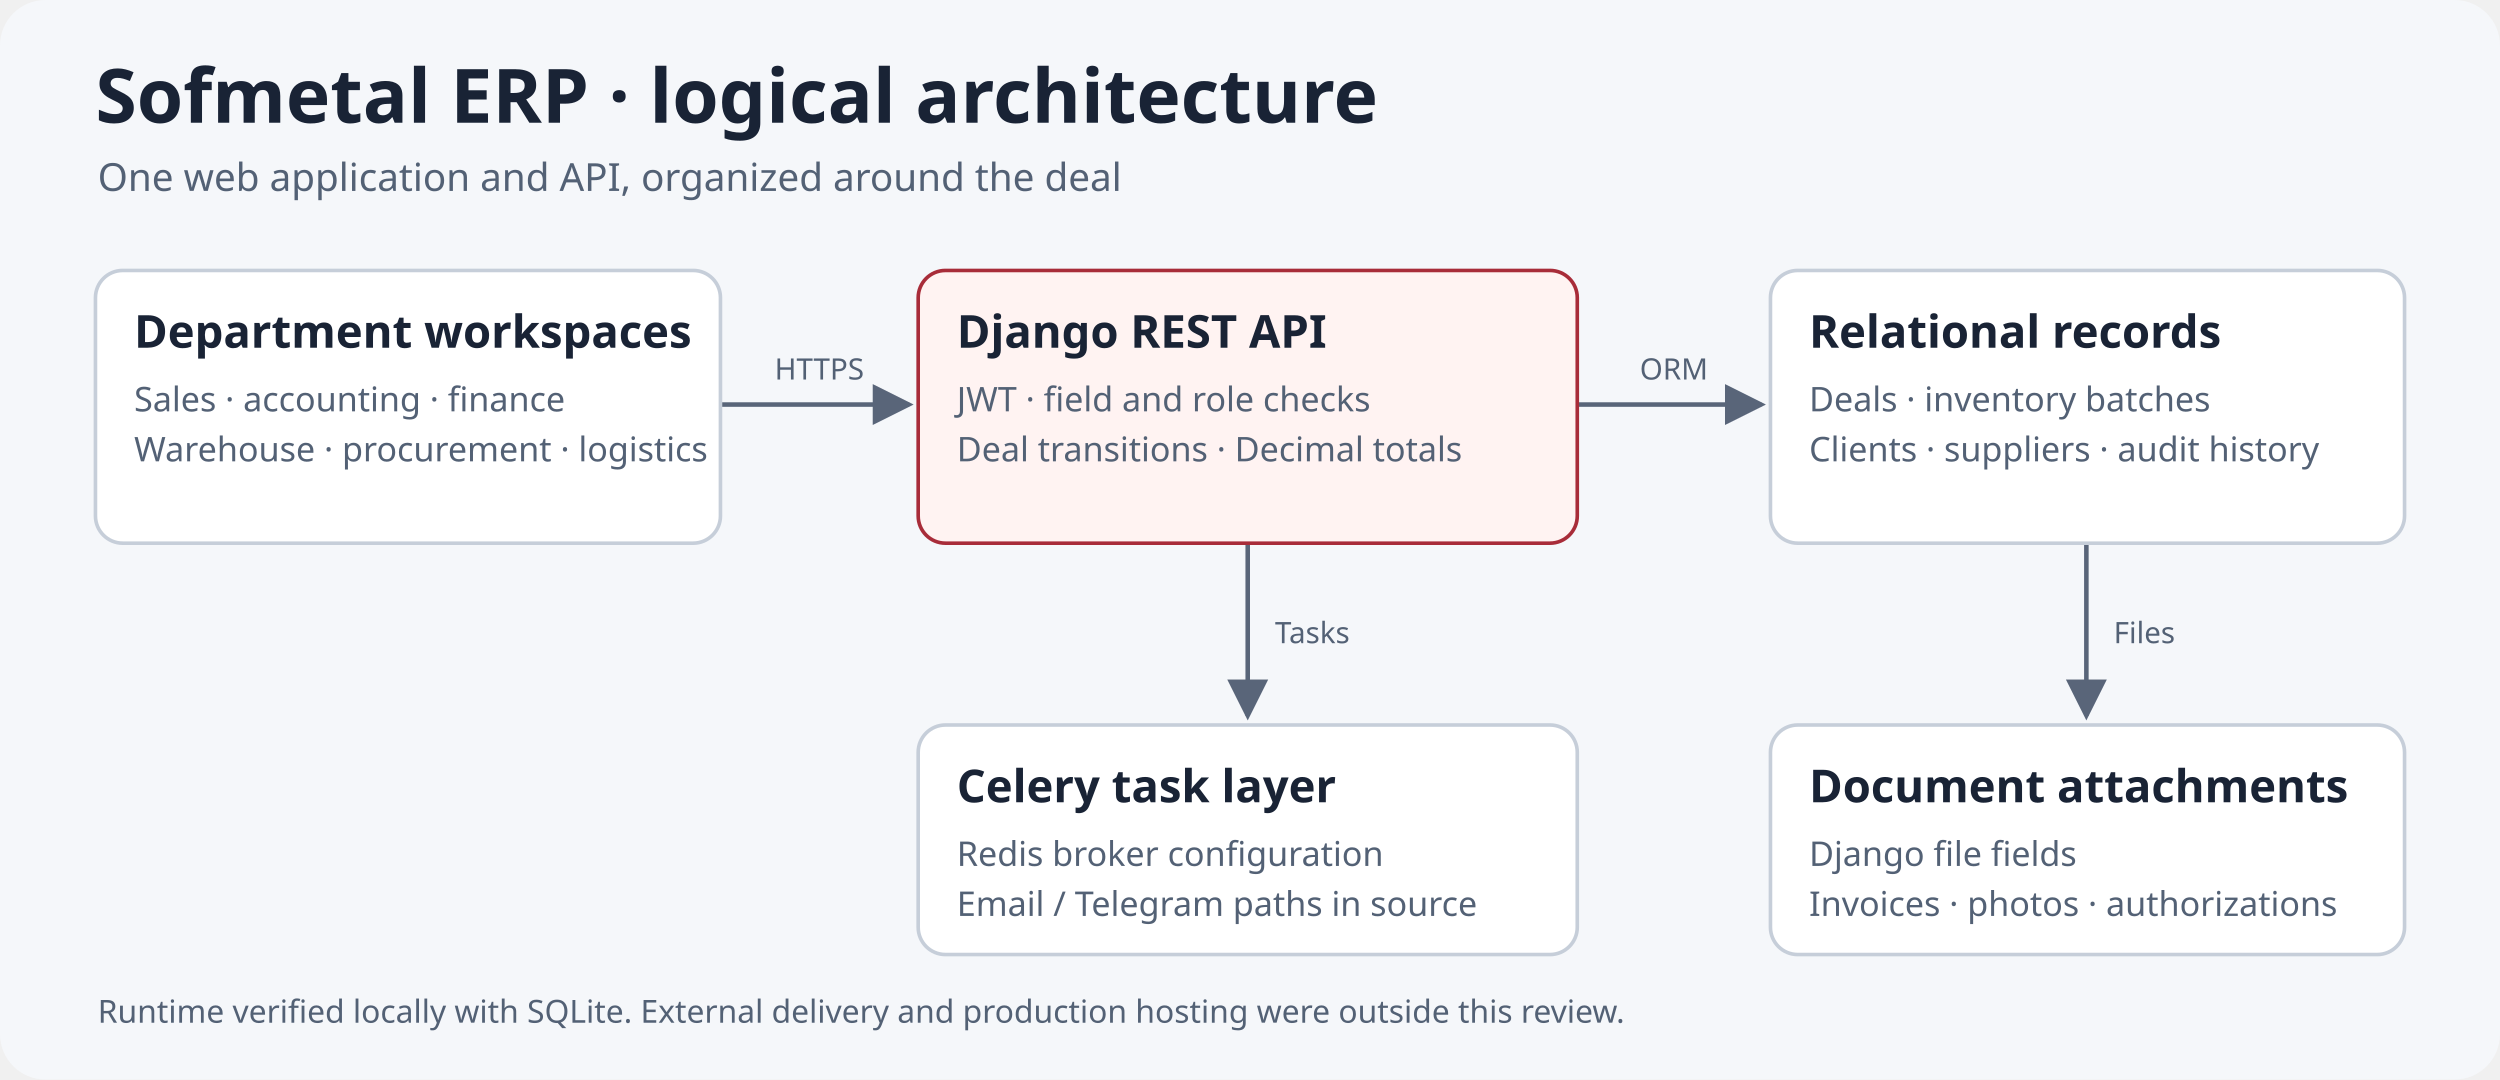
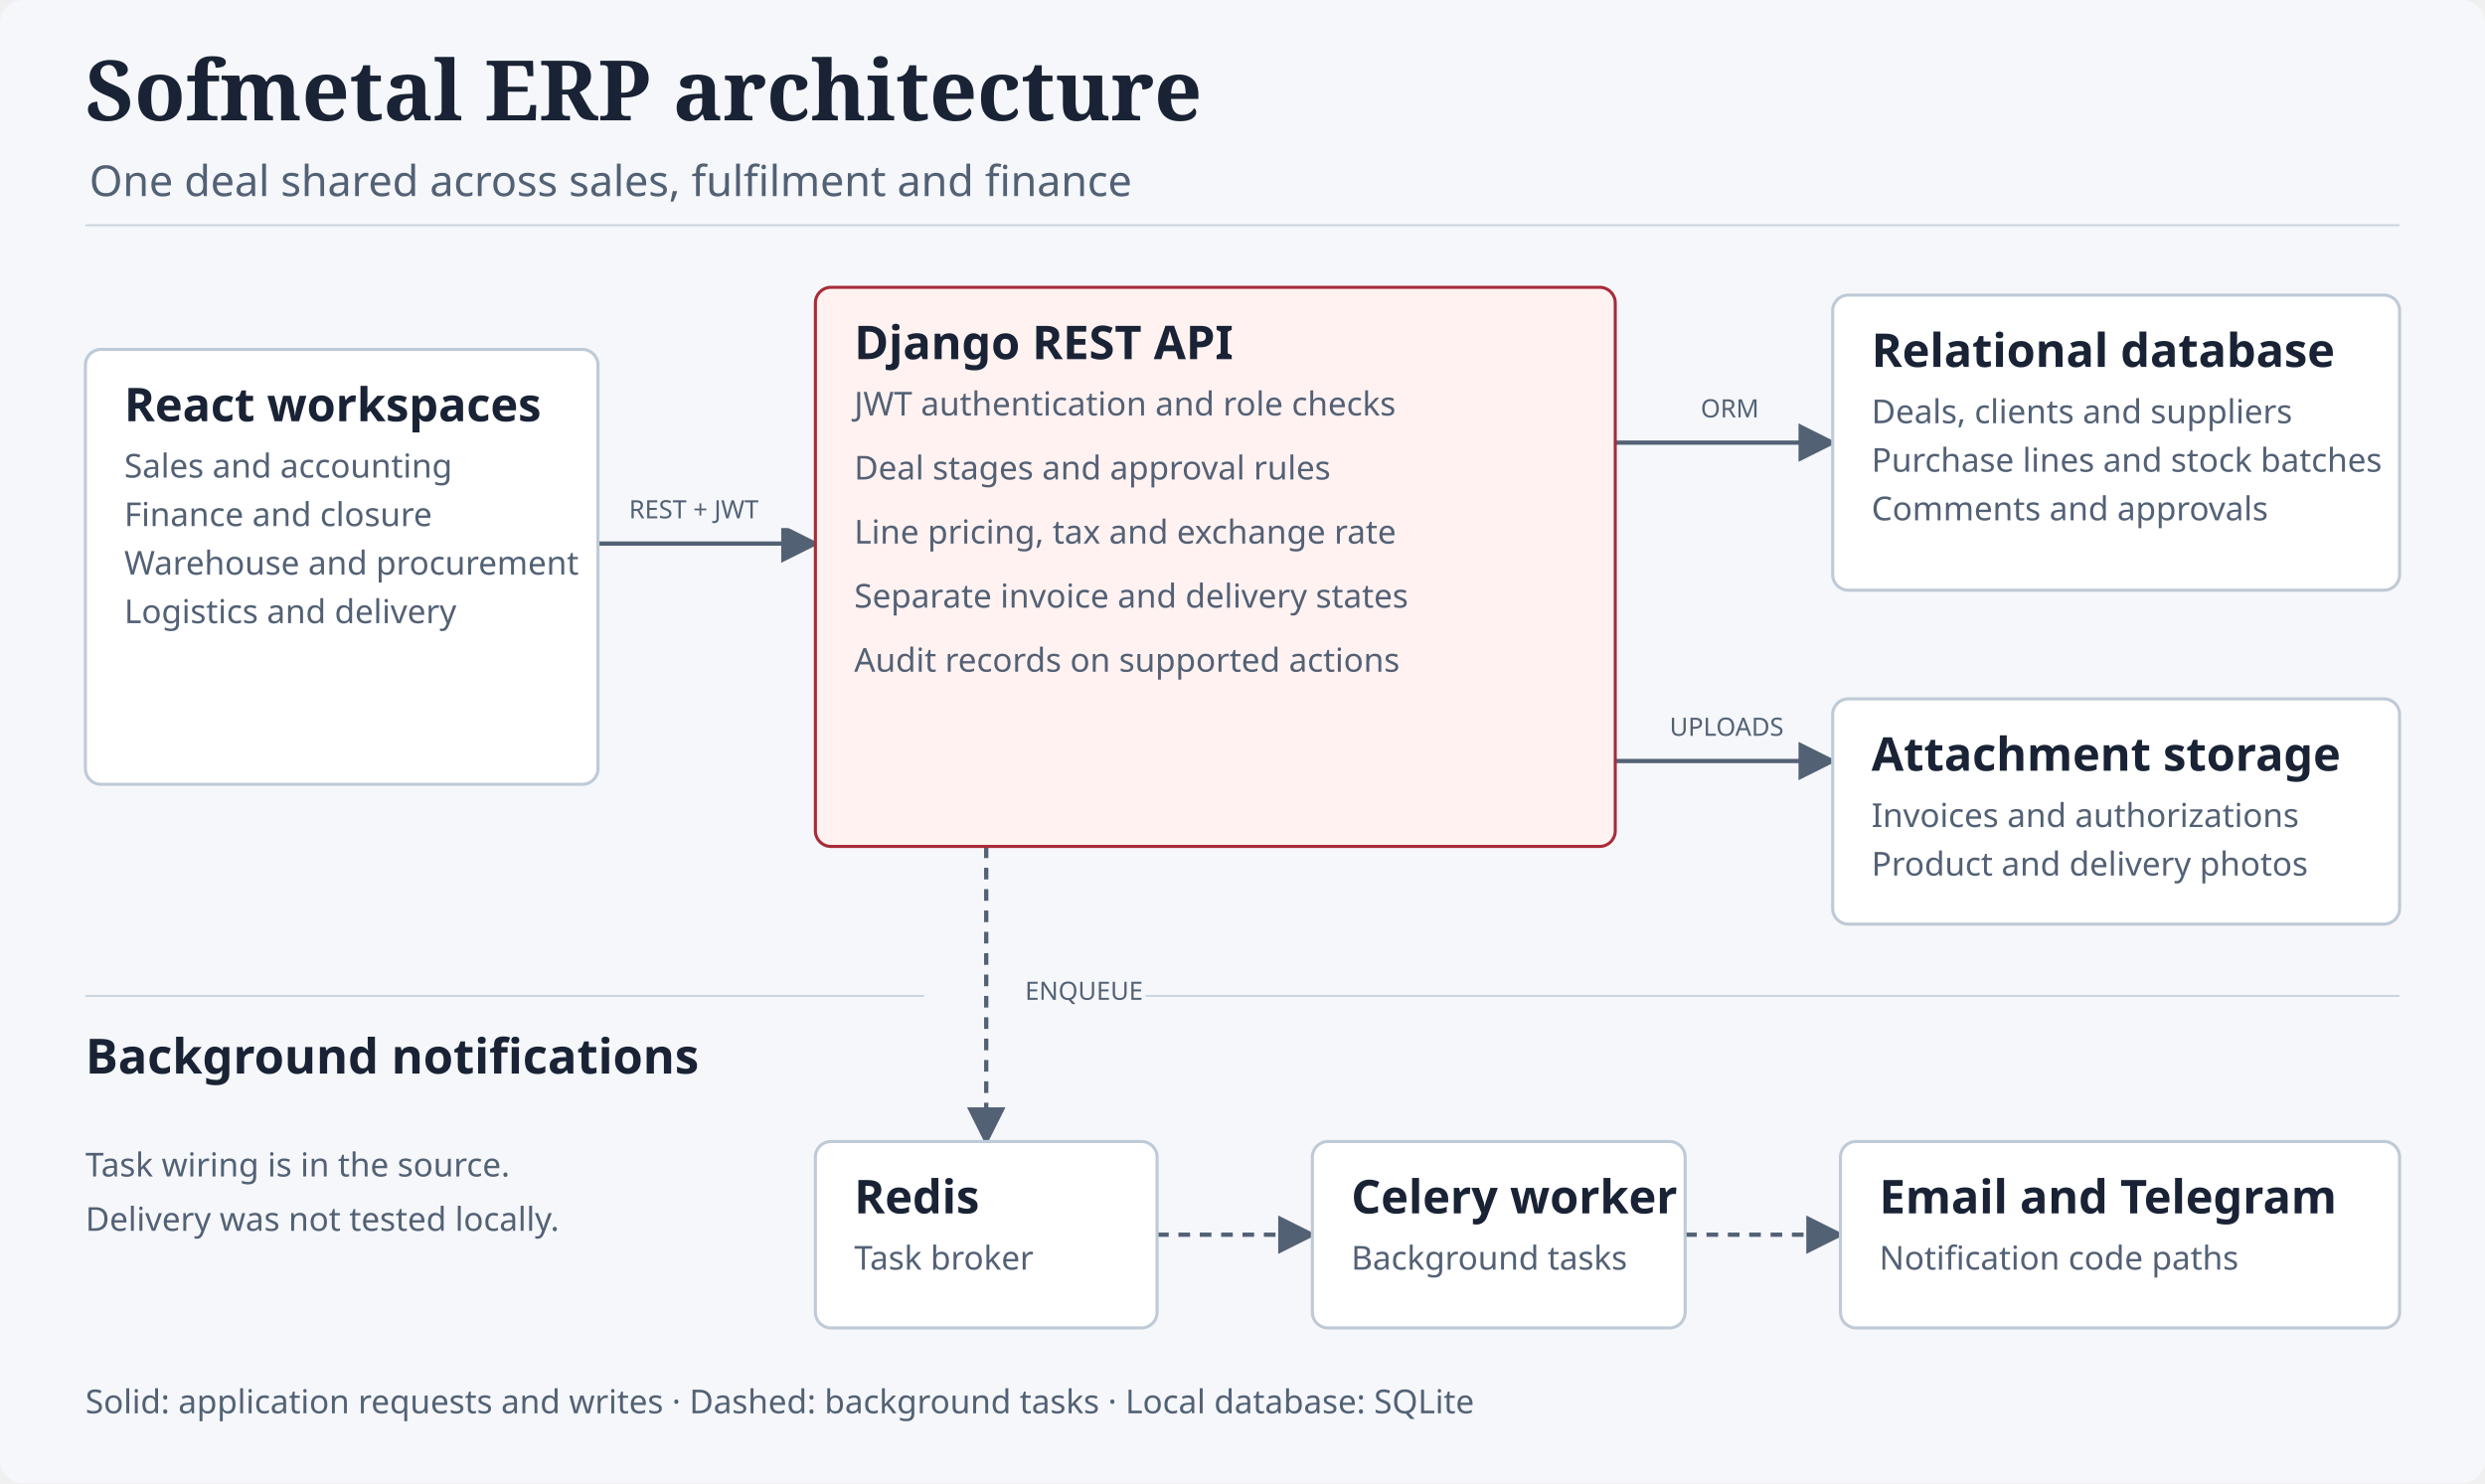
- <svg xmlns="http://www.w3.org/2000/svg" viewBox="0 0 1100 475" role="img" aria-labelledby="title">
+ <svg xmlns="http://www.w3.org/2000/svg" viewBox="0 0 1280 764" role="img" aria-labelledby="sofmetal-architecture-title sofmetal-architecture-desc">
  <defs>
    <marker id="arrow" markerWidth="9" markerHeight="9" refX="8" refY="4.5" orient="auto">
-       <path d="M0 0L9 4.5 0 9Z" fill="#596579" />
+       <path d="M0 0L9 4.5 0 9Z" fill="#536175" />
    </marker>
  </defs>
-   <rect width="1100" height="475" rx="20" fill="#f5f7fa" />
-   <text x="42" y="54" font-family="system-ui,sans-serif" font-size="33" font-weight="700" fill="#192335">Sofmetal ERP · logical architecture</text>
-   <text x="43" y="84" font-family="system-ui,sans-serif" font-size="17" fill="#536175">One web application and API, organized around the deal</text>
-   <path d="M317 178L400 178" stroke="#596579" stroke-width="2" marker-end="url(#arrow)" />
-   <text x="360.5" y="167.0" text-anchor="middle" font-family="system-ui,sans-serif" font-size="13" fill="#536175">HTTPS</text>
-   <path d="M694 178L775 178" stroke="#596579" stroke-width="2" marker-end="url(#arrow)" />
-   <text x="736.5" y="167.0" text-anchor="middle" font-family="system-ui,sans-serif" font-size="13" fill="#536175">ORM</text>
-   <path d="M549 239L549 315" stroke="#596579" stroke-width="2" marker-end="url(#arrow)" />
-   <text x="561.0" y="283.0" text-anchor="start" font-family="system-ui,sans-serif" font-size="13" fill="#536175">Tasks</text>
-   <path d="M918 239L918 315" stroke="#596579" stroke-width="2" marker-end="url(#arrow)" />
-   <text x="930.0" y="283.0" text-anchor="start" font-family="system-ui,sans-serif" font-size="13" fill="#536175">Files</text>
-   <rect x="42" y="119" width="275" height="120" rx="12" fill="#ffffff" stroke="#c6ced9" stroke-width="1.6" />
-   <text x="59" y="153" font-family="system-ui,sans-serif" font-size="20" font-weight="700" fill="#192335">Department workspaces</text>
-   <text x="59" y="181" font-family="system-ui,sans-serif" font-size="15" fill="#536175">Sales · accounting · finance</text>
-   <text x="59" y="203" font-family="system-ui,sans-serif" font-size="15" fill="#536175">Warehouse · procurement · logistics</text>
-   <rect x="404" y="119" width="290" height="120" rx="12" fill="#fff3f2" stroke="#a82c39" stroke-width="1.6" />
-   <text x="421" y="153" font-family="system-ui,sans-serif" font-size="20" font-weight="700" fill="#192335">Django REST API</text>
-   <text x="421" y="181" font-family="system-ui,sans-serif" font-size="15" fill="#536175">JWT · field and role checks</text>
-   <text x="421" y="203" font-family="system-ui,sans-serif" font-size="15" fill="#536175">Deal transitions · Decimal totals</text>
-   <rect x="779" y="119" width="279" height="120" rx="12" fill="#ffffff" stroke="#c6ced9" stroke-width="1.6" />
-   <text x="796" y="153" font-family="system-ui,sans-serif" font-size="20" font-weight="700" fill="#192335">Relational records</text>
-   <text x="796" y="181" font-family="system-ui,sans-serif" font-size="15" fill="#536175">Deals · inventory batches</text>
-   <text x="796" y="203" font-family="system-ui,sans-serif" font-size="15" fill="#536175">Clients · suppliers · audit history</text>
-   <rect x="404" y="319" width="290" height="101" rx="12" fill="#ffffff" stroke="#c6ced9" stroke-width="1.6" />
-   <text x="421" y="353" font-family="system-ui,sans-serif" font-size="20" font-weight="700" fill="#192335">Celery task layer</text>
-   <text x="421" y="381" font-family="system-ui,sans-serif" font-size="15" fill="#536175">Redis broker configuration</text>
-   <text x="421" y="403" font-family="system-ui,sans-serif" font-size="15" fill="#536175">Email / Telegram paths in source</text>
-   <rect x="779" y="319" width="279" height="101" rx="12" fill="#ffffff" stroke="#c6ced9" stroke-width="1.6" />
-   <text x="796" y="353" font-family="system-ui,sans-serif" font-size="20" font-weight="700" fill="#192335">Document attachments</text>
-   <text x="796" y="381" font-family="system-ui,sans-serif" font-size="15" fill="#536175">Django file fields</text>
-   <text x="796" y="403" font-family="system-ui,sans-serif" font-size="15" fill="#536175">Invoices · photos · authorizations</text>
-   <text x="43" y="450" font-family="system-ui,sans-serif" font-size="14" fill="#536175">Runtime verified locally with SQLite. External delivery and production hosting were outside this review.</text>
+   <rect width="1280" height="764" rx="12" fill="#f5f7fa" />
+   <text x="44" y="62" font-family="Georgia,serif" font-size="43" font-weight="700" fill="#192335">Sofmetal ERP architecture</text>
+   <text x="46" y="101" font-family="system-ui,sans-serif" font-size="22" font-weight="400" fill="#536175">One deal shared across sales, fulfilment and finance</text>
+   <path d="M44 116H1236 M44 513H476 M554 513H1236" stroke="#ccd4de" stroke-width="1" />
+   <path d="M308 280L420 280" fill="none" stroke="#536175" stroke-width="2.2" marker-end="url(#arrow)" />
+   <rect x="318" y="254" width="92" height="18" fill="#f5f7fa" />
+   <text x="324" y="267" font-family="system-ui,sans-serif" font-size="13" font-weight="400" fill="#536175">REST + JWT</text>
+   <path d="M832 228L944 228" fill="none" stroke="#536175" stroke-width="2.2" marker-end="url(#arrow)" />
+   <rect x="870" y="202" width="36" height="18" fill="#f5f7fa" />
+   <text x="876" y="215" font-family="system-ui,sans-serif" font-size="13" font-weight="400" fill="#536175">ORM</text>
+   <path d="M832 392L944 392" fill="none" stroke="#536175" stroke-width="2.2" marker-end="url(#arrow)" />
+   <rect x="854" y="366" width="68" height="18" fill="#f5f7fa" />
+   <text x="860" y="379" font-family="system-ui,sans-serif" font-size="13" font-weight="400" fill="#536175">UPLOADS</text>
+   <path d="M508 436L508 588" fill="none" stroke="#536175" stroke-width="2.2" stroke-dasharray="6 5" marker-end="url(#arrow)" />
+   <rect x="522" y="502" width="68" height="18" fill="#f5f7fa" />
+   <text x="528" y="515" font-family="system-ui,sans-serif" font-size="13" font-weight="400" fill="#536175">ENQUEUE</text>
+   <path d="M596 636L676 636" fill="none" stroke="#536175" stroke-width="2.2" stroke-dasharray="6 5" marker-end="url(#arrow)" />
+   <path d="M868 636L948 636" fill="none" stroke="#536175" stroke-width="2.2" stroke-dasharray="6 5" marker-end="url(#arrow)" />
+   <rect x="44" y="180" width="264" height="224" rx="8" fill="#ffffff" stroke="#bfcad7" stroke-width="1.6" />
+   <text x="64" y="217" font-family="system-ui,sans-serif" font-size="24" font-weight="700" fill="#192335">React workspaces</text>
+   <text x="64" y="246" font-family="system-ui,sans-serif" font-size="17" font-weight="400" fill="#536175">Sales and accounting</text>
+   <text x="64" y="271" font-family="system-ui,sans-serif" font-size="17" font-weight="400" fill="#536175">Finance and closure</text>
+   <text x="64" y="296" font-family="system-ui,sans-serif" font-size="17" font-weight="400" fill="#536175">Warehouse and procurement</text>
+   <text x="64" y="321" font-family="system-ui,sans-serif" font-size="17" font-weight="400" fill="#536175">Logistics and delivery</text>
+   <rect x="420" y="148" width="412" height="288" rx="8" fill="#fff2f1" stroke="#a82c39" stroke-width="1.6" />
+   <text x="440" y="185" font-family="system-ui,sans-serif" font-size="24" font-weight="700" fill="#192335">Django REST API</text>
+   <text x="440" y="214" font-family="system-ui,sans-serif" font-size="17" font-weight="400" fill="#536175">JWT authentication and role checks</text>
+   <text x="440" y="247" font-family="system-ui,sans-serif" font-size="17" font-weight="400" fill="#536175">Deal stages and approval rules</text>
+   <text x="440" y="280" font-family="system-ui,sans-serif" font-size="17" font-weight="400" fill="#536175">Line pricing, tax and exchange rate</text>
+   <text x="440" y="313" font-family="system-ui,sans-serif" font-size="17" font-weight="400" fill="#536175">Separate invoice and delivery states</text>
+   <text x="440" y="346" font-family="system-ui,sans-serif" font-size="17" font-weight="400" fill="#536175">Audit records on supported actions</text>
+   <rect x="944" y="152" width="292" height="152" rx="8" fill="#ffffff" stroke="#bfcad7" stroke-width="1.6" />
+   <text x="964" y="189" font-family="system-ui,sans-serif" font-size="24" font-weight="700" fill="#192335">Relational database</text>
+   <text x="964" y="218" font-family="system-ui,sans-serif" font-size="17" font-weight="400" fill="#536175">Deals, clients and suppliers</text>
+   <text x="964" y="243" font-family="system-ui,sans-serif" font-size="17" font-weight="400" fill="#536175">Purchase lines and stock batches</text>
+   <text x="964" y="268" font-family="system-ui,sans-serif" font-size="17" font-weight="400" fill="#536175">Comments and approvals</text>
+   <rect x="944" y="360" width="292" height="116" rx="8" fill="#ffffff" stroke="#bfcad7" stroke-width="1.6" />
+   <text x="964" y="397" font-family="system-ui,sans-serif" font-size="24" font-weight="700" fill="#192335">Attachment storage</text>
+   <text x="964" y="426" font-family="system-ui,sans-serif" font-size="17" font-weight="400" fill="#536175">Invoices and authorizations</text>
+   <text x="964" y="451" font-family="system-ui,sans-serif" font-size="17" font-weight="400" fill="#536175">Product and delivery photos</text>
+   <rect x="420" y="588" width="176" height="96" rx="8" fill="#ffffff" stroke="#bfcad7" stroke-width="1.6" />
+   <text x="440" y="625" font-family="system-ui,sans-serif" font-size="24" font-weight="700" fill="#192335">Redis</text>
+   <text x="440" y="654" font-family="system-ui,sans-serif" font-size="17" font-weight="400" fill="#536175">Task broker</text>
+   <rect x="676" y="588" width="192" height="96" rx="8" fill="#ffffff" stroke="#bfcad7" stroke-width="1.6" />
+   <text x="696" y="625" font-family="system-ui,sans-serif" font-size="24" font-weight="700" fill="#192335">Celery worker</text>
+   <text x="696" y="654" font-family="system-ui,sans-serif" font-size="17" font-weight="400" fill="#536175">Background tasks</text>
+   <rect x="948" y="588" width="288" height="96" rx="8" fill="#ffffff" stroke="#bfcad7" stroke-width="1.6" />
+   <text x="968" y="625" font-family="system-ui,sans-serif" font-size="24" font-weight="700" fill="#192335">Email and Telegram</text>
+   <text x="968" y="654" font-family="system-ui,sans-serif" font-size="17" font-weight="400" fill="#536175">Notification code paths</text>
+   <text x="44" y="553" font-family="system-ui,sans-serif" font-size="25" font-weight="700" fill="#192335">Background notifications</text>
+   <text x="44" y="606" font-family="system-ui,sans-serif" font-size="17" font-weight="400" fill="#536175">Task wiring is in the source.</text>
+   <text x="44" y="634" font-family="system-ui,sans-serif" font-size="17" font-weight="400" fill="#536175">Delivery was not tested locally.</text>
+   <text x="44" y="728" font-family="system-ui,sans-serif" font-size="17" font-weight="400" fill="#536175">Solid: application requests and writes     ·     Dashed: background tasks     ·     Local database: SQLite</text>
</svg>
